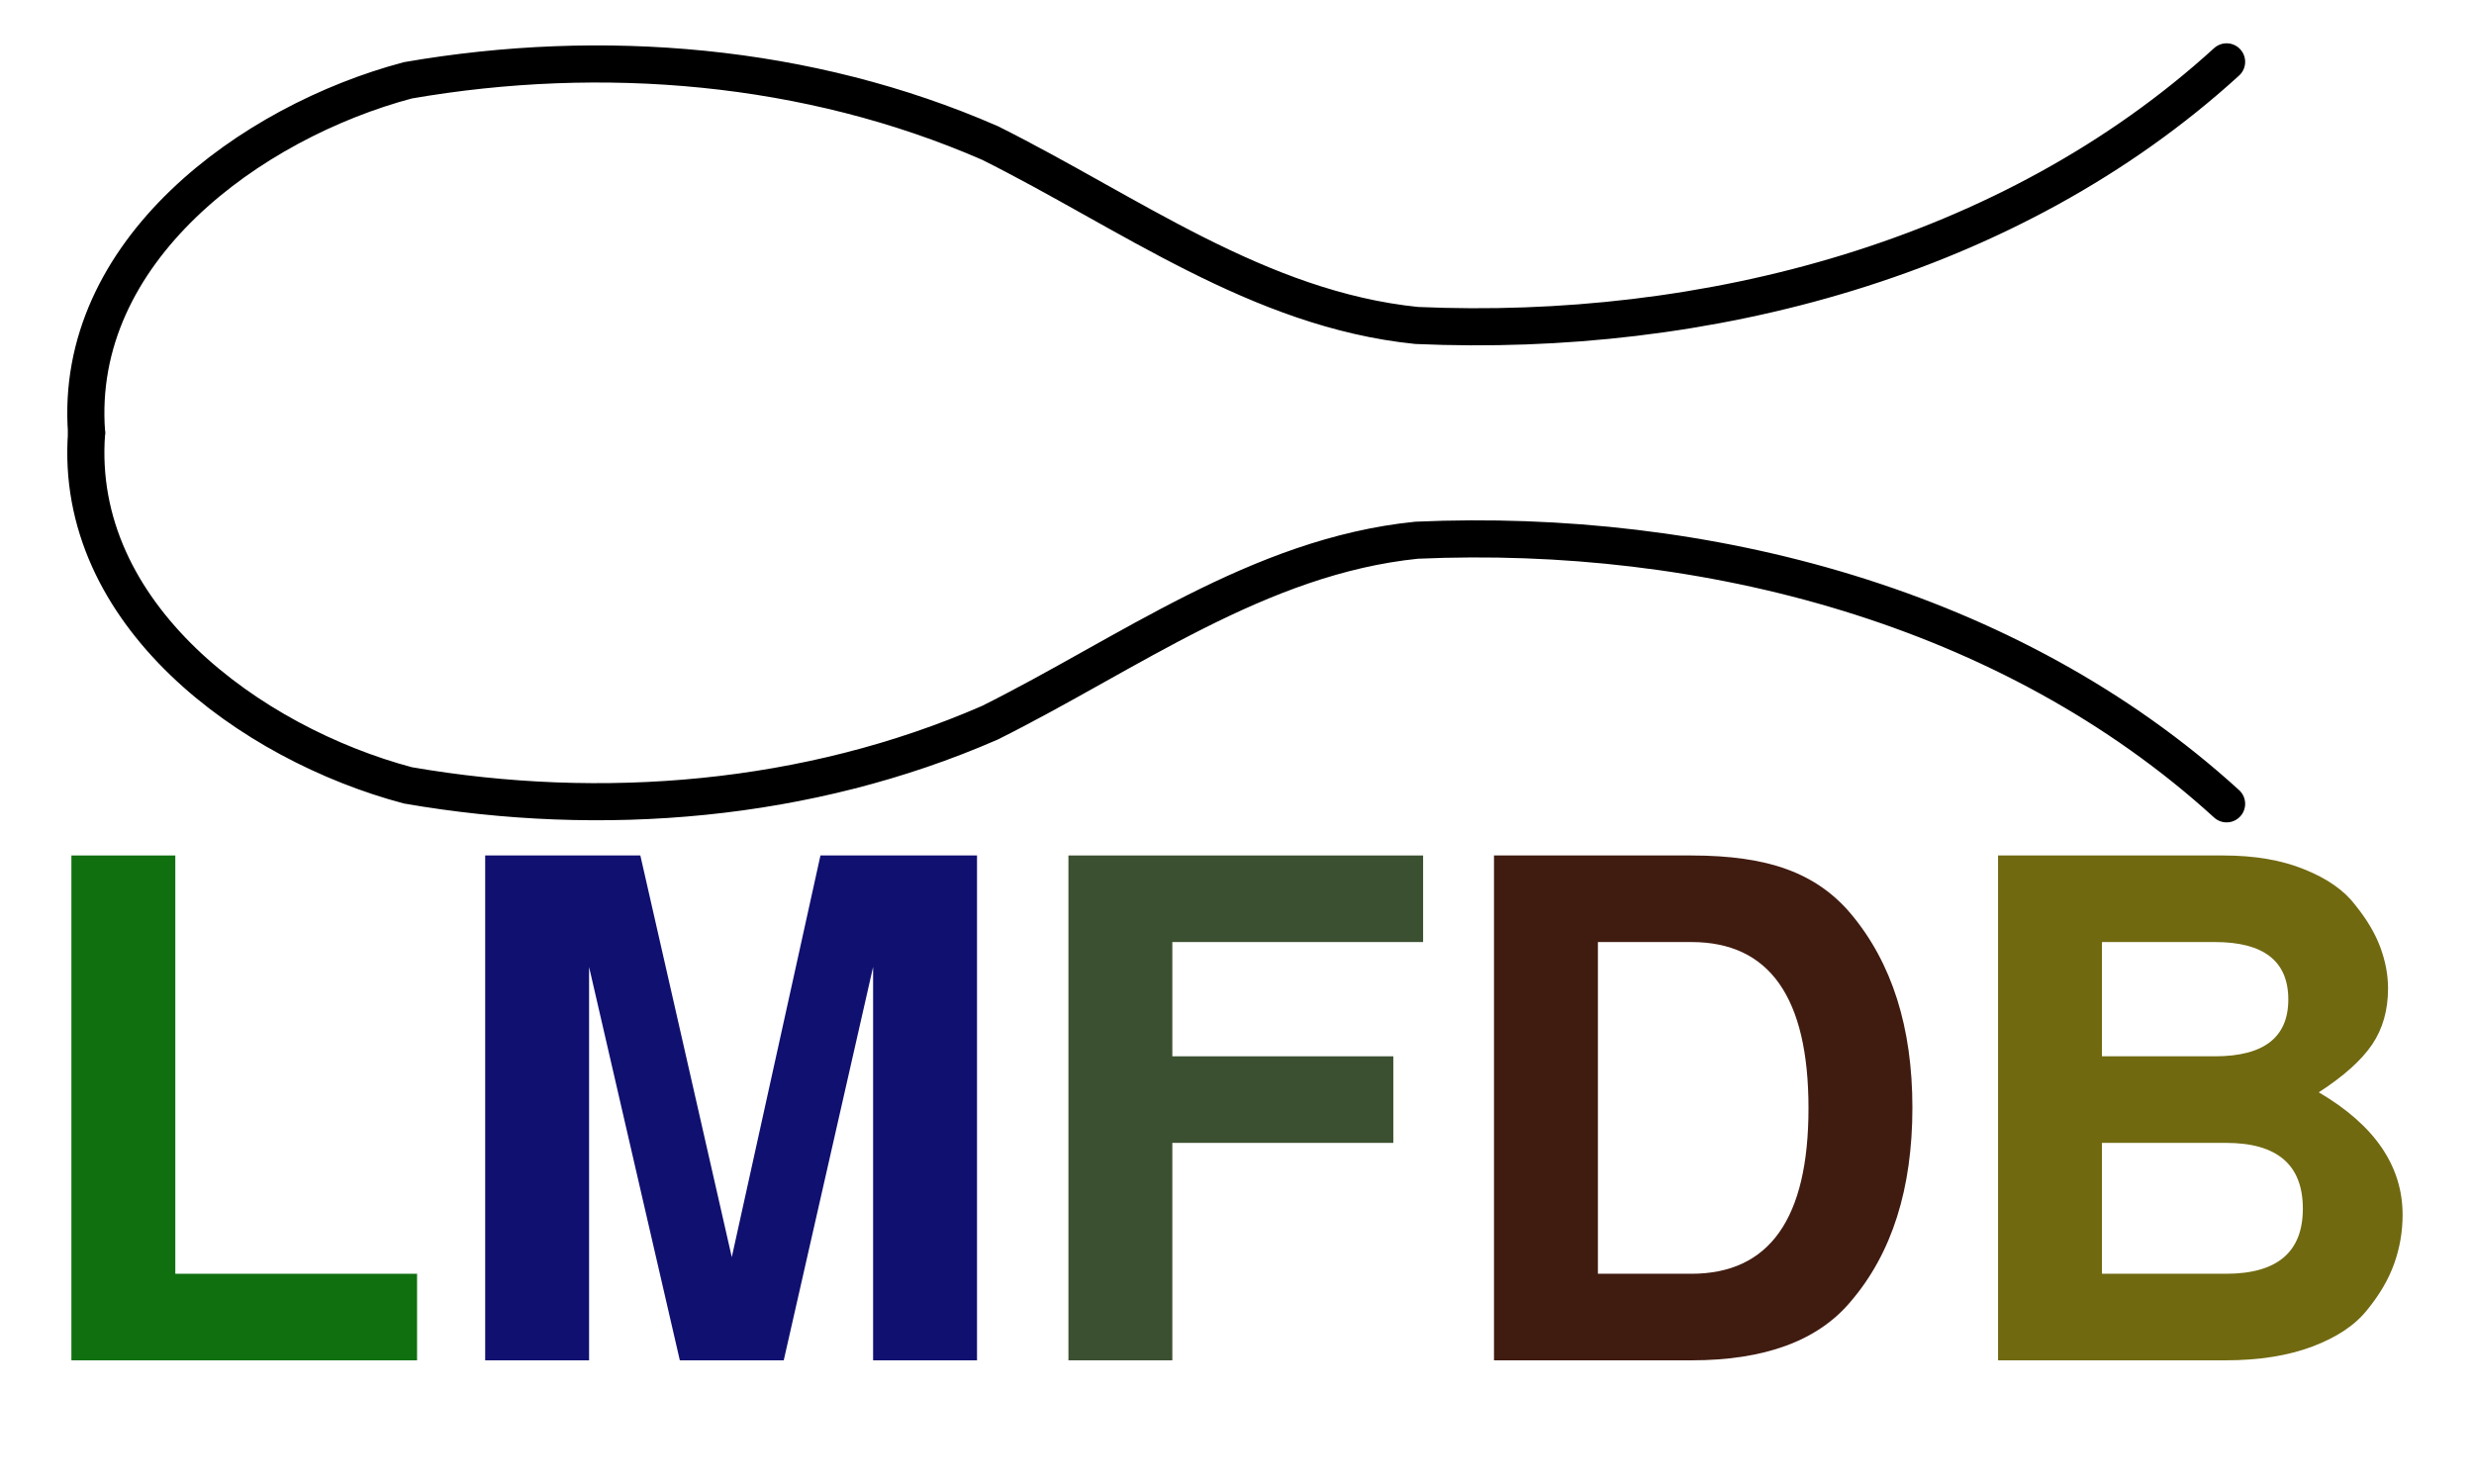
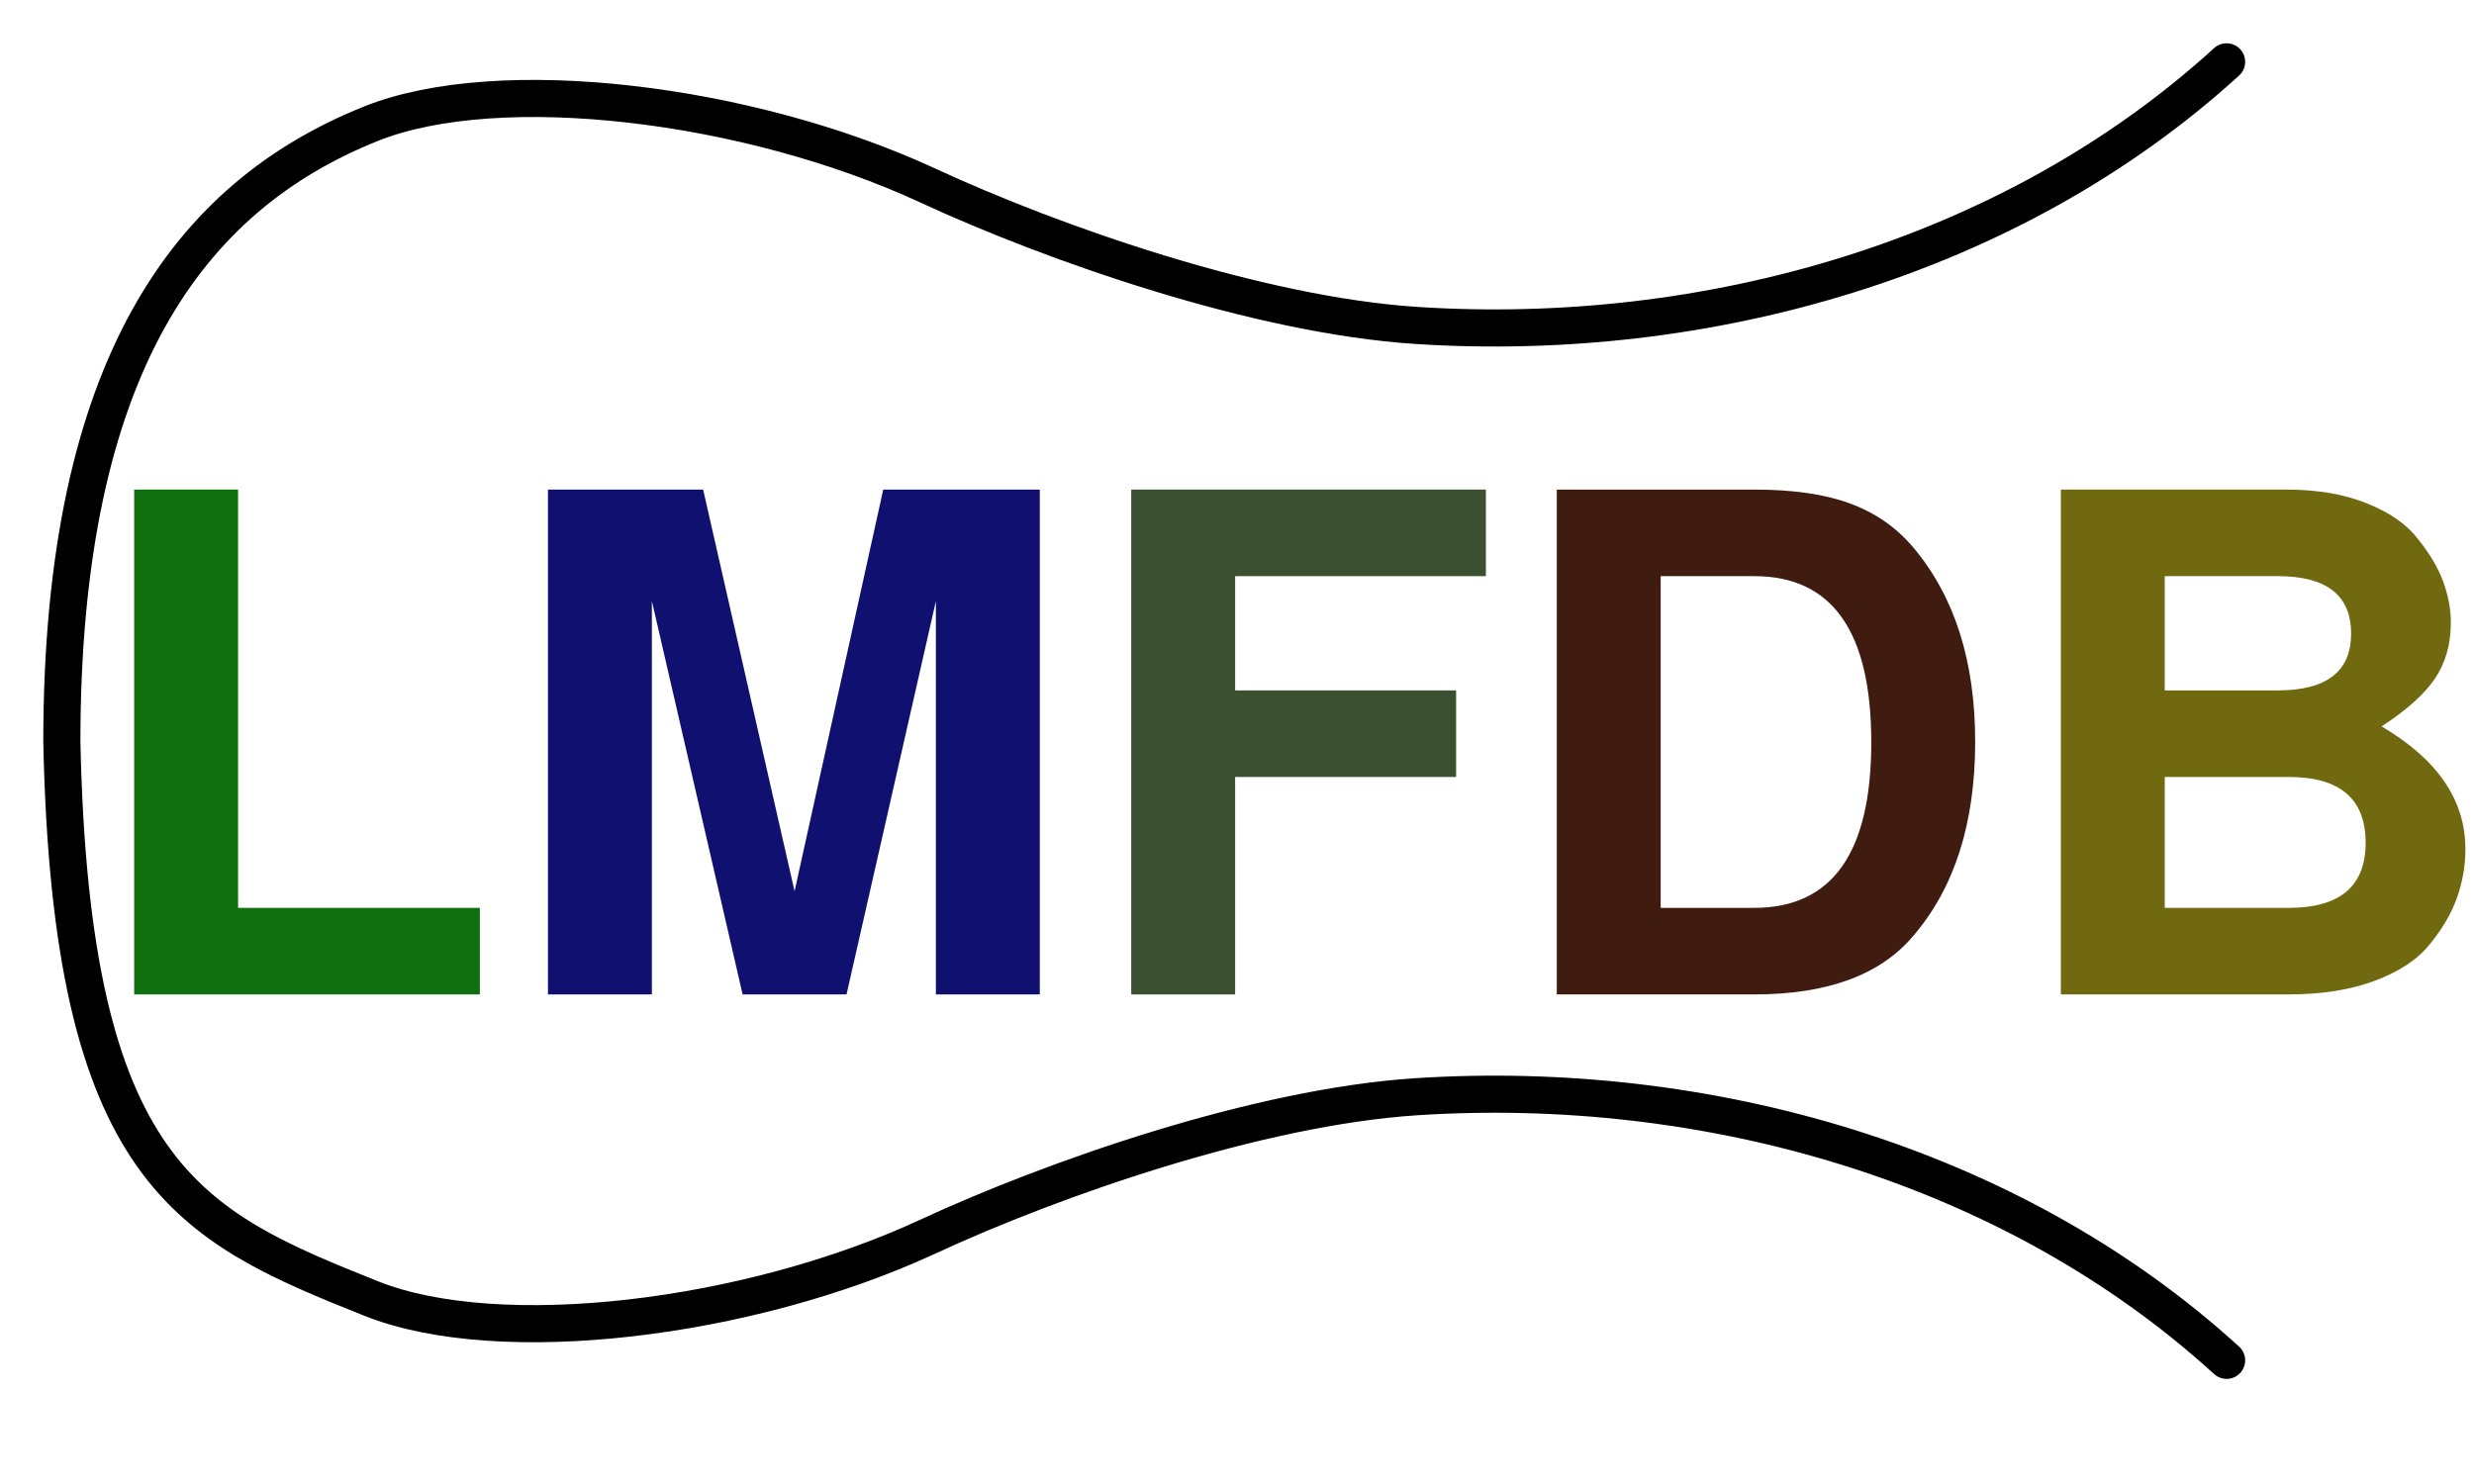
<svg xmlns="http://www.w3.org/2000/svg" width="200" height="120" id="svg2" version="1.1">
-   <defs id="defs4" />
+   <defs id="defs4">
+     </defs>
  <g id="layer1" transform="translate(0,-932.3622)">
-     <path id="path2820" style="font-size:56px;font-style:normal;font-variant:normal;font-weight:bold;font-stretch:normal;text-align:start;line-height:100%;writing-mode:lr-tb;text-anchor:start;fill:#107010;fill-opacity:1;stroke:none;font-family:FreeSans;-inkscape-font-specification:FreeSans Bold" d="m 14.172,1001.538 0,33.824 19.544,0 0,7 -27.944,0 0,-40.824 8.4,0" />
-     <path id="path2822" style="font-size:56px;font-style:normal;font-variant:normal;font-weight:bold;font-stretch:normal;text-align:start;line-height:100%;writing-mode:lr-tb;text-anchor:start;fill:#101070;fill-opacity:1;stroke:none;font-family:FreeSans;-inkscape-font-specification:FreeSans Bold" d="m 47.622,1010.554 0,31.808 -8.4,0 0,-40.824 12.544,0 7.392,32.48 7.168,-32.48 12.656,0 0,40.824 -8.4,0 0,-31.808 -7.224,31.808 -8.4,0 -7.336,-31.808" />
-     <path id="path2824" style="font-size:56px;font-style:normal;font-variant:normal;font-weight:bold;font-stretch:normal;text-align:start;line-height:100%;writing-mode:lr-tb;text-anchor:start;fill:#3b5030;fill-opacity:1;stroke:none;font-family:FreeSans;-inkscape-font-specification:FreeSans Bold" d="m 94.773,1024.778 0,17.584 -8.4,0 0,-40.824 28.672,0 0,7 -20.272,0 0,9.24 17.864,0 0,7 -17.864,0" />
-     <path id="path2826" style="font-size:56px;font-style:normal;font-variant:normal;font-weight:bold;font-stretch:normal;text-align:start;line-height:100%;writing-mode:lr-tb;text-anchor:start;fill:#401b10;fill-opacity:1;stroke:none;font-family:FreeSans;-inkscape-font-specification:FreeSans Bold" d="m 120.776,1042.362 0,-40.824 15.96,0 c 3.136,0 5.712,0.373 7.728,1.12 2.053,0.747 3.771,1.941 5.152,3.584 3.323,3.957 4.984,9.184 4.984,15.68 -4e-5,6.571 -1.661,11.797 -4.984,15.68 -2.651,3.173 -6.944,4.76 -12.88,4.76 l -15.96,0 m 8.4,-7 7.56,0 c 6.309,0 9.464,-4.461 9.464,-13.384 -3e-5,-8.96 -3.155,-13.44 -9.464,-13.44 l -7.56,0 0,26.824" />
-     <path id="path2828" style="font-size:56px;font-style:normal;font-variant:normal;font-weight:bold;font-stretch:normal;text-align:start;line-height:100%;writing-mode:lr-tb;text-anchor:start;fill:#706910;fill-opacity:1;stroke:none;font-family:FreeSans;-inkscape-font-specification:FreeSans Bold" d="m 194.228,1030.602 c -3e-5,1.344 -0.224,2.651 -0.672,3.92 -0.448,1.269 -1.176,2.52 -2.184,3.752 -0.971,1.232 -2.445,2.221 -4.424,2.968 -1.979,0.747 -4.331,1.12 -7.056,1.12 l -18.368,0 0,-40.824 18.2,0 c 2.539,0 4.723,0.373 6.552,1.12 1.867,0.747 3.248,1.717 4.144,2.912 0.933,1.157 1.605,2.296 2.016,3.416 0.411,1.12 0.616,2.221 0.616,3.304 -3e-5,1.755 -0.429,3.267 -1.288,4.536 -0.859,1.269 -2.296,2.557 -4.312,3.864 4.517,2.651 6.776,5.955 6.776,9.912 m -24.304,-22.064 0,9.24 9.128,0 c 3.957,0 5.936,-1.531 5.936,-4.592 -3e-5,-3.099 -1.979,-4.648 -5.936,-4.648 l -9.128,0 m 0,16.24 0,10.584 10.024,0 c 4.144,0 6.216,-1.755 6.216,-5.264 -3e-5,-3.547 -2.072,-5.32 -6.216,-5.32 l -10.024,0" />
-     <path style="fill:none;stroke:#000000;stroke-width:3;stroke-linecap:round;stroke-linejoin:miter;stroke-opacity:1;stroke-miterlimit:4;stroke-dasharray:none" d="m 7,967.362 c -1.121,-14.71 13.283,-25.134 25.976,-28.506 15.7,-2.719 32.363,-1.343 47.047,5.065 11.161,5.563 21.701,13.457 34.495,14.759 23.309,1.032 47.945,-5.328 65.482,-21.317" id="path3636" />
-     <path style="fill:none;stroke:#000000;stroke-width:3;stroke-linecap:round;stroke-linejoin:miter;stroke-opacity:1;stroke-miterlimit:4;stroke-dasharray:none" d="m 180,997.362 c -17.538,-15.989 -42.173,-22.349 -65.482,-21.317 -12.794,1.302 -23.333,9.195 -34.495,14.759 -14.684,6.408 -31.347,7.784 -47.047,5.065 C 20.283,992.496 5.879,982.072 7,967.362" id="path3636-1" />
+     <path id="path2820" style="font-size:56px;font-style:normal;font-variant:normal;font-weight:bold;font-stretch:normal;text-align:start;line-height:100%;writing-mode:lr-tb;text-anchor:start;fill:#107010;fill-opacity:1;stroke:none;font-family:FreeSans;-inkscape-font-specification:FreeSans Bold" d="m 19.247,971.95 0,33.824 19.544,0 0,7 -27.944,0 0,-40.824 8.4,0" />
+     <path id="path2822" style="font-size:56px;font-style:normal;font-variant:normal;font-weight:bold;font-stretch:normal;text-align:start;line-height:100%;writing-mode:lr-tb;text-anchor:start;fill:#101070;fill-opacity:1;stroke:none;font-family:FreeSans;-inkscape-font-specification:FreeSans Bold" d="m 52.698,980.966 0,31.808 -8.4,0 0,-40.824 12.544,0 7.392,32.48 7.168,-32.48 12.656,0 0,40.824 -8.4,0 0,-31.808 -7.224,31.808 -8.4,0 -7.336,-31.808" />
+     <path id="path2824" style="font-size:56px;font-style:normal;font-variant:normal;font-weight:bold;font-stretch:normal;text-align:start;line-height:100%;writing-mode:lr-tb;text-anchor:start;fill:#3b5030;fill-opacity:1;stroke:none;font-family:FreeSans;-inkscape-font-specification:FreeSans Bold" d="m 99.849,995.19 0,17.584 -8.4,0 0,-40.824 28.672,0 0,7 -20.272,0 0,9.24 17.864,0 0,7 -17.864,0" />
+     <path id="path2826" style="font-size:56px;font-style:normal;font-variant:normal;font-weight:bold;font-stretch:normal;text-align:start;line-height:100%;writing-mode:lr-tb;text-anchor:start;fill:#401b10;fill-opacity:1;stroke:none;font-family:FreeSans;-inkscape-font-specification:FreeSans Bold" d="m 125.851,1012.774 0,-40.824 15.96,0 c 3.136,0 5.712,0.373 7.728,1.12 2.053,0.747 3.771,1.941 5.152,3.584 3.323,3.957 4.984,9.184 4.984,15.68 -4e-5,6.571 -1.661,11.797 -4.984,15.68 -2.651,3.173 -6.944,4.76 -12.88,4.76 l -15.96,0 m 8.4,-7 7.56,0 c 6.309,0 9.464,-4.461 9.464,-13.384 -3e-5,-8.96 -3.155,-13.44 -9.464,-13.44 l -7.56,0 0,26.824" />
+     <path id="path2828" style="font-size:56px;font-style:normal;font-variant:normal;font-weight:bold;font-stretch:normal;text-align:start;line-height:100%;writing-mode:lr-tb;text-anchor:start;fill:#706910;fill-opacity:1;stroke:none;font-family:FreeSans;-inkscape-font-specification:FreeSans Bold" d="m 199.304,1001.014 c -3e-5,1.344 -0.224,2.651 -0.672,3.92 -0.448,1.269 -1.176,2.52 -2.184,3.752 -0.971,1.232 -2.445,2.221 -4.424,2.968 -1.979,0.747 -4.331,1.12 -7.056,1.12 l -18.368,0 0,-40.824 18.2,0 c 2.539,0 4.723,0.373 6.552,1.12 1.867,0.747 3.248,1.717 4.144,2.912 0.933,1.157 1.605,2.296 2.016,3.416 0.411,1.12 0.616,2.221 0.616,3.304 -3e-5,1.755 -0.429,3.267 -1.288,4.536 -0.859,1.269 -2.296,2.557 -4.312,3.864 4.517,2.651 6.776,5.955 6.776,9.912 M 175,978.95 l 0,9.24 9.128,0 c 3.957,0 5.936,-1.531 5.936,-4.592 -3e-5,-3.099 -1.979,-4.648 -5.936,-4.648 l -9.128,0 m 0,16.24 0,10.584 10.024,0 c 4.144,0 6.216,-1.755 6.216,-5.264 -3e-5,-3.547 -2.072,-5.32 -6.216,-5.32 l -10.024,0" />
+     <path id="path3636-8" style="fill:none;stroke:#000000;stroke-width:3;stroke-linecap:round;stroke-linejoin:miter;stroke-miterlimit:4;stroke-opacity:1;stroke-dasharray:none" d="m 180,937.362 c -17.538,15.989 -42.208,22.822 -65.482,21.317 C 101.689,957.85 85.142,952.06 75,947.362 c -14.504,-6.718 -34.645,-9.142 -45,-5 -14.645,5.858 -25,19.511 -25,50 0.74,34.992 10.355,39.142 25,45 10.355,4.142 30.496,1.718 45,-5 10.142,-4.697 26.689,-10.488 39.518,-11.317 23.275,-1.504 47.945,5.328 65.482,21.317" />
  </g>
</svg>
